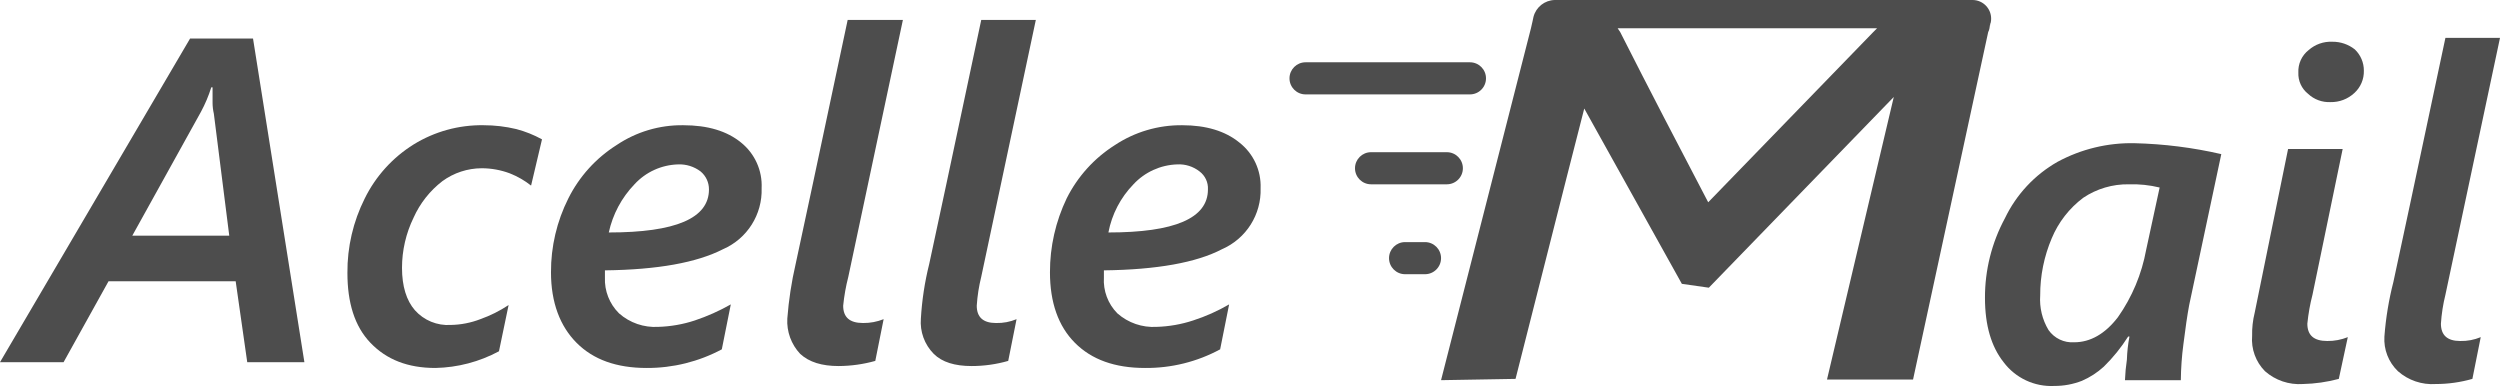
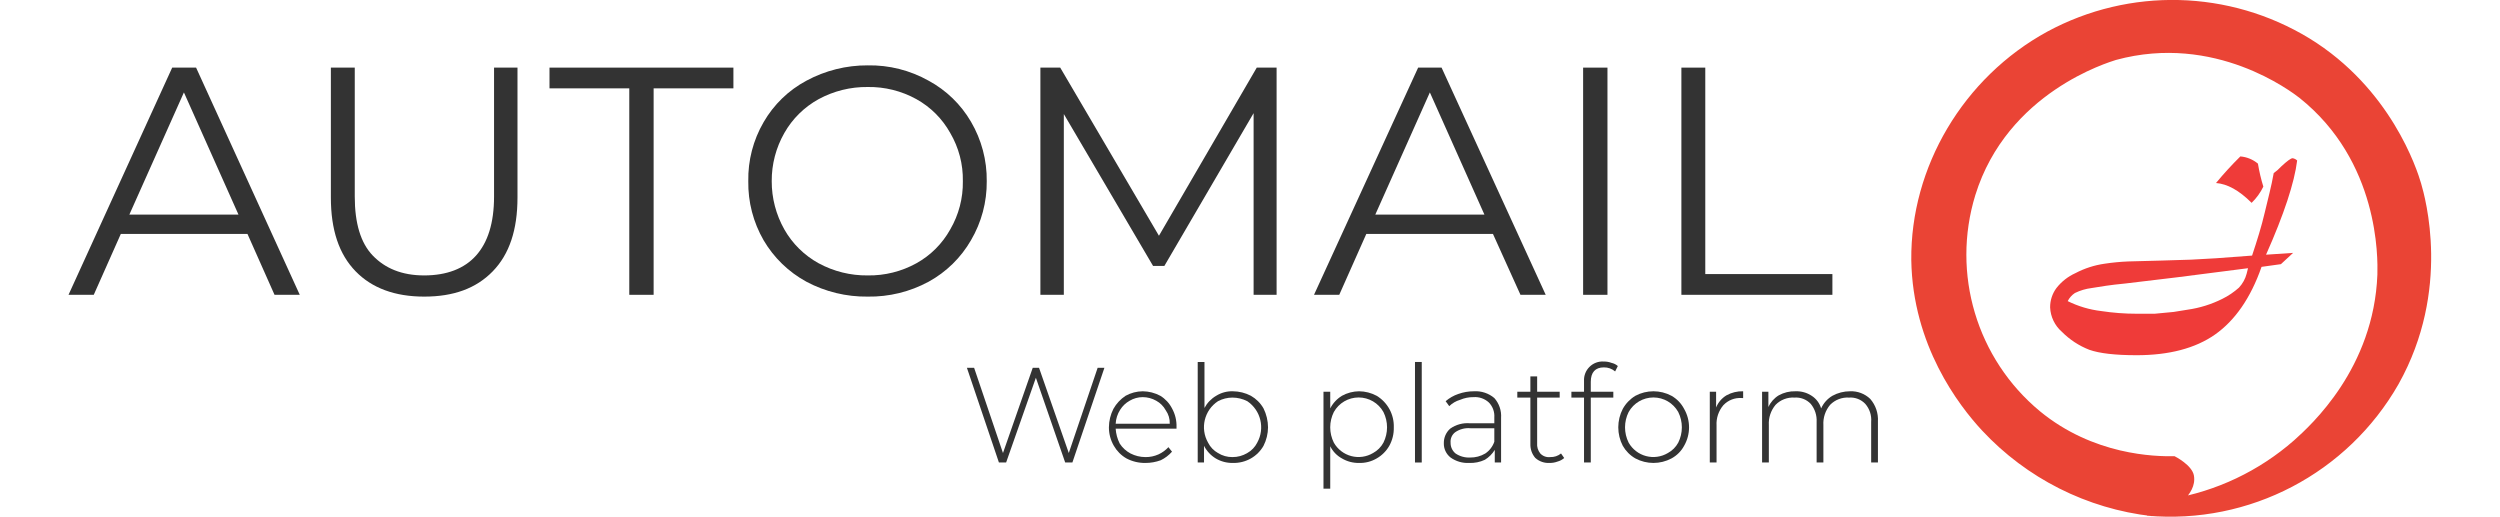
- <svg xmlns="http://www.w3.org/2000/svg" viewBox="0 0 389.3 60.11">
+ <svg xmlns="http://www.w3.org/2000/svg" viewBox="0 0 554.6 114.6">
+   <defs>
+     <style>.cls-1{fill:#333;}.cls-2{fill:#ef3b39;}.cls-3{fill:#ea4435;}.cls-4{fill:none;}</style>
+   </defs>
  <g id="Layer_2" data-name="Layer 2">
    <g id="Layer_1-2" data-name="Layer 1">
-       <g id="Layer_2-2" data-name="Layer 2">
-         <g id="Layer_1-2-2" data-name="Layer 1-2">
-           <path d="M38.5,56.4,36.7,43.8H16.9l-7,12.6H0L29.6,6h9.8l8,50.4ZM33.1,16V13.6h-.2a21.52,21.52,0,0,1-1.6,3.8L20.6,36.7H35.7l-2.4-19A7.52,7.52,0,0,1,33.1,16Z" style="fill:#4d4d4d" />
-           <path d="M82.7,28.9A13.06,13.06,0,0,0,79.4,27a12.5,12.5,0,0,0-4.4-.8,10.45,10.45,0,0,0-6.1,2,14.82,14.82,0,0,0-4.5,5.7,17.87,17.87,0,0,0-1.8,7.8c0,2.9.7,5.1,2,6.6a6.88,6.88,0,0,0,5.6,2.3,13.44,13.44,0,0,0,4.6-.9,20.12,20.12,0,0,0,4.4-2.2l-1.5,7.2a21.83,21.83,0,0,1-9.9,2.6c-4.3,0-7.6-1.3-10.1-3.9s-3.6-6.3-3.6-10.9a25.41,25.41,0,0,1,2.7-11.6,20.67,20.67,0,0,1,7.6-8.4,20.13,20.13,0,0,1,10.9-3,21.88,21.88,0,0,1,5.1.6,17.51,17.51,0,0,1,4,1.6Z" style="fill:#4d4d4d" />
-           <path d="M118.6,29.3a10,10,0,0,1-6,9.5c-4.1,2.1-10.2,3.2-18.4,3.3v1.1a7.41,7.41,0,0,0,2.2,5.6,8.47,8.47,0,0,0,6.1,2.1,20.07,20.07,0,0,0,5.7-1,31.9,31.9,0,0,0,5.6-2.5l-1.4,7a24.61,24.61,0,0,1-11.7,2.9c-4.7,0-8.3-1.3-10.9-3.9s-4-6.3-4-11a25.38,25.38,0,0,1,2.7-11.5A20.84,20.84,0,0,1,96,22.6a18.16,18.16,0,0,1,10.4-3.1q5.7,0,9,2.7A8.59,8.59,0,0,1,118.6,29.3Zm-8.2.2a3.6,3.6,0,0,0-1.3-2.8,5.43,5.43,0,0,0-3.5-1.1,9.58,9.58,0,0,0-6.8,3.1,15.59,15.59,0,0,0-4,7.5c10.4,0,15.6-2.2,15.6-6.7Z" style="fill:#4d4d4d" />
-           <path d="M130.6,57c-2.6,0-4.6-.6-6-1.9a7.41,7.41,0,0,1-2-5.5,56.85,56.85,0,0,1,1.3-8.5c.9-4.1,3.6-16.8,8.1-38h8.6l-8.5,40a29.87,29.87,0,0,0-.8,4.5c0,1.8,1,2.7,3.1,2.7a8.34,8.34,0,0,0,3.2-.6l-1.3,6.5A21.55,21.55,0,0,1,130.6,57Z" style="fill:#4d4d4d" />
-           <path d="M151.3,57c-2.6,0-4.6-.6-5.9-1.9a7,7,0,0,1-2-5.5,46.08,46.08,0,0,1,1.3-8.5c.9-4.1,3.6-16.8,8.1-38h8.5l-8.5,40a25.38,25.38,0,0,0-.7,4.5q0,2.7,3,2.7a7.79,7.79,0,0,0,3.2-.6L157,56.2A20.7,20.7,0,0,1,151.3,57Z" style="fill:#4d4d4d" />
-           <path d="M196.3,29.3a10,10,0,0,1-6,9.5c-4,2.1-10.2,3.2-18.4,3.3v1.1a7.3,7.3,0,0,0,2.1,5.6,8.47,8.47,0,0,0,6.1,2.1,20.07,20.07,0,0,0,5.7-1,28.66,28.66,0,0,0,5.6-2.5l-1.4,7a24.13,24.13,0,0,1-11.7,2.9c-4.7,0-8.3-1.3-10.9-3.9s-3.9-6.3-3.9-11a26.46,26.46,0,0,1,2.6-11.5,20.84,20.84,0,0,1,7.5-8.3,18.66,18.66,0,0,1,10.5-3.1c3.7,0,6.7.9,8.9,2.7A8.6,8.6,0,0,1,196.3,29.3Zm-8.2.2a3.29,3.29,0,0,0-1.3-2.8,5.2,5.2,0,0,0-3.5-1.1,9.72,9.72,0,0,0-6.8,3.1,14.7,14.7,0,0,0-3.9,7.5C182.9,36.2,188.1,34,188.1,29.5Z" style="fill:#4d4d4d" />
-           <path d="M339.6,59.2h-8.7a28.62,28.62,0,0,1,.3-3.2,22.93,22.93,0,0,1,.4-3.6h-.2a26.08,26.08,0,0,1-3.8,4.7,12.25,12.25,0,0,1-3.4,2.2,11.71,11.71,0,0,1-4.3.8,9.29,9.29,0,0,1-7.9-3.7c-1.9-2.4-2.9-5.7-2.9-10A25.92,25.92,0,0,1,312.2,34a20.1,20.1,0,0,1,8.2-8.8,24.15,24.15,0,0,1,12-2.9A67.41,67.41,0,0,1,345.9,24l-5,23.5c-.3,1.6-.6,3.7-.9,6.1A45.7,45.7,0,0,0,339.6,59.2Zm-3.3-30a18,18,0,0,0-4.8-.5,12.37,12.37,0,0,0-7.1,2.1,15.16,15.16,0,0,0-4.9,6.3,22.51,22.51,0,0,0-1.8,8.9,9.22,9.22,0,0,0,1.3,5.4,4.51,4.51,0,0,0,4,1.9c2.5,0,4.8-1.3,6.8-3.9a26.51,26.51,0,0,0,4.4-10.5Z" style="fill:#4d4d4d" />
-           <path d="M358.6,59.8a8.08,8.08,0,0,1-5.9-2,7,7,0,0,1-2-5.5,13.67,13.67,0,0,1,.4-3.6l5.2-25.5h8.5l-4.7,22.7a29.87,29.87,0,0,0-.8,4.5c0,1.8,1,2.7,3.1,2.7a8.34,8.34,0,0,0,3.2-.6L364.2,59A23.58,23.58,0,0,1,358.6,59.8ZM368.1,11a4.53,4.53,0,0,1-1.5,3.5,5.28,5.28,0,0,1-3.7,1.4,4.78,4.78,0,0,1-3.5-1.3,4,4,0,0,1-1.5-3.3,4.2,4.2,0,0,1,1.6-3.5,5.22,5.22,0,0,1,3.7-1.3,5.54,5.54,0,0,1,3.5,1.2A4.53,4.53,0,0,1,368.1,11Z" style="fill:#4d4d4d" />
-           <path d="M379.3,59.8a8.08,8.08,0,0,1-5.9-2,6.88,6.88,0,0,1-2.1-5.4,49,49,0,0,1,1.4-8.5c.9-4.1,3.6-16.8,8.1-38h8.5l-8.5,40a25.38,25.38,0,0,0-.7,4.5q0,2.7,3,2.7a7.79,7.79,0,0,0,3.2-.6L385,59A20.7,20.7,0,0,1,379.3,59.8Z" style="fill:#4d4d4d" />
-           <path d="M307.2,0H242.1a3.5,3.5,0,0,0-3.3,2.6l-.15.7-.25,1.1-14,54.8L236,59c3.6-14.1,7.1-28.1,10.7-42.1l15.2,27.3,4.2.6,28.8-29.7-10.4,44h13.4L309.6,5a2,2,0,0,0,.2-.6,2.55,2.55,0,0,1,.12-.67h0A2,2,0,0,1,310,3.5a2.6,2.6,0,0,0,.06-.56A2.9,2.9,0,0,0,307.2,0ZM291.7,5,266,31.5c-4.6-8.8-9.2-17.6-13.7-26.5l-.4-.6h40.4Z" style="fill:#4d4d4d" />
-           <path d="M309.92,3.73c0,.22-.06.43-.12.67A2.55,2.55,0,0,1,309.92,3.73Z" style="fill:#4d4d4d" />
-           <path d="M228.9,14.7H203.3a2.5,2.5,0,0,1,0-5h25.6a2.5,2.5,0,0,1,0,5Z" style="fill:#4d4d4d" />
-           <path d="M225.3,28.7H213.5a2.5,2.5,0,0,1,0-5h11.8a2.5,2.5,0,0,1,0,5Z" style="fill:#4d4d4d" />
-           <path d="M221.9,42.7h-3.1a2.5,2.5,0,0,1,0-5h3.1a2.5,2.5,0,0,1,0,5Z" style="fill:#4d4d4d" />
-         </g>
-       </g>
+       <path class="cls-1" d="M58.7,51.9H30.6l-6,13.5H19L42,15h5.3l23,50.4H64.7Zm-2-4.3L44.6,20.5,32.5,47.6Z" transform="translate(-3.8)" />
+       <path class="cls-1" d="M82.7,60.2C79,56.4,77.2,51,77.2,43.8V15h5.3V43.6c0,5.9,1.3,10.3,4,13.1s6.4,4.4,11.4,4.4,8.9-1.5,11.5-4.4,4-7.2,4-13.1V15h5.2V43.8c0,7.2-1.8,12.6-5.5,16.4s-8.7,5.6-15.2,5.6S86.3,63.9,82.7,60.2Z" transform="translate(-3.8)" />
+       <path class="cls-1" d="M143.4,19.6H125.7V15h40.8v4.6H148.8V65.4h-5.4Z" transform="translate(-3.8)" />
+       <path class="cls-1" d="M182.7,62.5a24.7,24.7,0,0,1-9.5-9.2,25.4,25.4,0,0,1-3.4-13.1,25.1,25.1,0,0,1,3.4-13.1,24,24,0,0,1,9.5-9.2,28.3,28.3,0,0,1,13.6-3.4,26.6,26.6,0,0,1,13.5,3.4,24.2,24.2,0,0,1,9.4,9.1,25.5,25.5,0,0,1,3.5,13.2,25.4,25.4,0,0,1-3.5,13.1,24.4,24.4,0,0,1-9.4,9.2,27.5,27.5,0,0,1-13.5,3.3A28.2,28.2,0,0,1,182.7,62.5Zm24.4-4.1a19.3,19.3,0,0,0,7.5-7.5,20.6,20.6,0,0,0,2.8-10.7,20.4,20.4,0,0,0-2.8-10.7,19.3,19.3,0,0,0-7.5-7.5,21.6,21.6,0,0,0-10.8-2.7A22.3,22.3,0,0,0,185.4,22a19.6,19.6,0,0,0-7.6,7.5A21.3,21.3,0,0,0,175,40.2a21.6,21.6,0,0,0,2.8,10.7,19.6,19.6,0,0,0,7.6,7.5,22.3,22.3,0,0,0,10.9,2.7A21.6,21.6,0,0,0,207.1,58.4Z" transform="translate(-3.8)" />
+       <path class="cls-1" d="M287,15V65.4h-5.1V25.1L262.1,59h-2.5L239.8,25.3V65.4h-5.2V15H239l21.9,37.3L282.6,15Z" transform="translate(-3.8)" />
+       <path class="cls-1" d="M335,51.9H306.9l-6,13.5h-5.6L318.4,15h5.2l23.1,50.4h-5.6Zm-1.9-4.3L321,20.5,308.9,47.6Z" transform="translate(-3.8)" />
+       <path class="cls-1" d="M355,15h5.4V65.4H355Z" transform="translate(-3.8)" />
+       <path class="cls-1" d="M376.8,15h5.3V60.8h28.2v4.6H376.8Z" transform="translate(-3.8)" />
+       <path class="cls-1" d="M248.8,81.6l-7.1,21h-1.6l-6.5-18.8L227,102.6h-1.6l-7.1-21h1.6l6.4,18.9,6.6-18.9h1.4l6.6,18.9,6.4-18.9Z" transform="translate(-3.8)" />
+       <path class="cls-1" d="M264.8,95.1H251.3a8.5,8.5,0,0,0,.9,3.3,6.4,6.4,0,0,0,2.4,2.2,7.3,7.3,0,0,0,3.3.8,6.8,6.8,0,0,0,2.9-.6,6.9,6.9,0,0,0,2.2-1.6l.8,1a7.9,7.9,0,0,1-2.5,1.9,9.7,9.7,0,0,1-3.4.6,8.7,8.7,0,0,1-4.2-1,7.5,7.5,0,0,1-2.8-2.8,8.1,8.1,0,0,1-1.1-4.1,9.2,9.2,0,0,1,1-4.1,8.4,8.4,0,0,1,2.7-2.9,8,8,0,0,1,3.8-1,8.4,8.4,0,0,1,3.9,1,7,7,0,0,1,2.6,2.8,8,8,0,0,1,1,4.1Zm-10.4-6.2a5.8,5.8,0,0,0-2.1,2,6.3,6.3,0,0,0-1,3.1h12a4.9,4.9,0,0,0-.9-3,5.3,5.3,0,0,0-2.1-2.1,6.1,6.1,0,0,0-3-.8A5.7,5.7,0,0,0,254.4,88.9Z" transform="translate(-3.8)" />
+       <path class="cls-1" d="M281.3,87.8a7.5,7.5,0,0,1,2.8,2.8,9.6,9.6,0,0,1,1,4.2,9.2,9.2,0,0,1-1,4.1,7.5,7.5,0,0,1-2.8,2.8,7.7,7.7,0,0,1-4,1,7.2,7.2,0,0,1-3.8-1,7,7,0,0,1-2.6-2.8v3.7h-1.4V80.3H271V90.5a6.8,6.8,0,0,1,2.6-2.7,6.6,6.6,0,0,1,3.7-1A8.8,8.8,0,0,1,281.3,87.8Zm-.8,12.7a5.4,5.4,0,0,0,2.2-2.3,7,7,0,0,0-2.2-9.2,7.3,7.3,0,0,0-3.3-.8,6.9,6.9,0,0,0-3.2.8,6.9,6.9,0,0,0-2.2,9.2,5.4,5.4,0,0,0,2.2,2.3,5.9,5.9,0,0,0,3.2.9A6.3,6.3,0,0,0,280.5,100.5Z" transform="translate(-3.8)" />
+       <path class="cls-1" d="M309.2,87.8a7.9,7.9,0,0,1,3.8,7,8,8,0,0,1-1,4.1,7.5,7.5,0,0,1-2.8,2.8,7.3,7.3,0,0,1-3.9,1,7.2,7.2,0,0,1-3.8-1,6.2,6.2,0,0,1-2.6-2.7v9.4h-1.5V86.9h1.5v3.7a7,7,0,0,1,2.6-2.8,8,8,0,0,1,3.8-1A8.4,8.4,0,0,1,309.2,87.8Zm-.8,12.7a5.7,5.7,0,0,0,2.3-2.3,7.6,7.6,0,0,0,0-6.8,6.3,6.3,0,0,0-11,0,7.6,7.6,0,0,0,0,6.8,6.3,6.3,0,0,0,8.7,2.3Z" transform="translate(-3.8)" />
+       <path class="cls-1" d="M317.7,80.3h1.5v22.3h-1.5Z" transform="translate(-3.8)" />
+       <path class="cls-1" d="M335.3,88.3a6,6,0,0,1,1.5,4.4v9.9h-1.4V99.8a6.6,6.6,0,0,1-2.2,2.2,7.5,7.5,0,0,1-3.5.7,6.5,6.5,0,0,1-4.1-1.2,3.9,3.9,0,0,1-1.5-3.2,4.2,4.2,0,0,1,1.4-3.2,6.6,6.6,0,0,1,4.4-1.2h5.4V92.6a4.3,4.3,0,0,0-1.2-3.3,4.5,4.5,0,0,0-3.4-1.2,7.3,7.3,0,0,0-3,.6,5.7,5.7,0,0,0-2.4,1.4l-.8-1.1a8.5,8.5,0,0,1,2.8-1.6,10.3,10.3,0,0,1,3.5-.6A6.4,6.4,0,0,1,335.3,88.3Zm-2,12.3a5.2,5.2,0,0,0,2-2.6V95H330a5.1,5.1,0,0,0-3.4.9,2.6,2.6,0,0,0-1,2.3,3,3,0,0,0,1.1,2.4,5.3,5.3,0,0,0,3.2.9A6.4,6.4,0,0,0,333.3,100.6Z" transform="translate(-3.8)" />
+       <path class="cls-1" d="M350.8,101.6a3.6,3.6,0,0,1-1.5.8,4.7,4.7,0,0,1-1.7.3,4.4,4.4,0,0,1-3.2-1.1,4.5,4.5,0,0,1-1.1-3.1V88.2h-2.9V86.9h2.9V83.5h1.5v3.4h5v1.3h-5V98.3a3.2,3.2,0,0,0,.7,2.3,2.6,2.6,0,0,0,2.2.8,3.6,3.6,0,0,0,2.4-.8Z" transform="translate(-3.8)" />
+       <path class="cls-1" d="M356.7,84.7v2.2h5v1.3h-5v14.4h-1.5V88.2h-2.8V86.9h2.8V84.5a4.1,4.1,0,0,1,1.2-3.1,4.1,4.1,0,0,1,3.2-1.2,4.7,4.7,0,0,1,1.7.3,3.1,3.1,0,0,1,1.4.7l-.6,1.2a3.7,3.7,0,0,0-2.5-.9C357.7,81.5,356.7,82.6,356.7,84.7Z" transform="translate(-3.8)" />
+       <path class="cls-1" d="M366.6,101.7a7.5,7.5,0,0,1-2.8-2.8,8.9,8.9,0,0,1,0-8.2,7.8,7.8,0,0,1,2.8-2.9,8.5,8.5,0,0,1,8,0,7.1,7.1,0,0,1,2.8,2.9,8.2,8.2,0,0,1,0,8.2,6.9,6.9,0,0,1-2.8,2.8,8.5,8.5,0,0,1-8,0Zm7.2-1.2a5.7,5.7,0,0,0,2.3-2.3,7.6,7.6,0,0,0,0-6.8,6.3,6.3,0,0,0-11,0,7.6,7.6,0,0,0,0,6.8,6.3,6.3,0,0,0,8.7,2.3Z" transform="translate(-3.8)" />
+       <path class="cls-1" d="M386.8,87.7a7.2,7.2,0,0,1,3.7-.9v1.5h-.3a5.1,5.1,0,0,0-4.1,1.6,6.4,6.4,0,0,0-1.5,4.5v8.2h-1.5V86.9h1.4v3.5A5.6,5.6,0,0,1,386.8,87.7Z" transform="translate(-3.8)" />
+       <path class="cls-1" d="M418.7,88.5a7,7,0,0,1,1.7,5v9.1h-1.5v-9a5.4,5.4,0,0,0-1.3-4,4.5,4.5,0,0,0-3.6-1.4,5.4,5.4,0,0,0-4.2,1.6,6.4,6.4,0,0,0-1.5,4.5v8.3h-1.5v-9a5.8,5.8,0,0,0-1.3-4,4.5,4.5,0,0,0-3.6-1.4,5.4,5.4,0,0,0-4.2,1.6,6.4,6.4,0,0,0-1.5,4.5v8.3h-1.5V86.9h1.4v3.4a5.8,5.8,0,0,1,2.3-2.6,7.2,7.2,0,0,1,3.7-.9,6.1,6.1,0,0,1,3.6,1,5,5,0,0,1,2.1,2.8,6.2,6.2,0,0,1,2.5-2.8,8.1,8.1,0,0,1,3.9-1A6.1,6.1,0,0,1,418.7,88.5Z" transform="translate(-3.8)" />
+       <path class="cls-2" d="M506.5,56.5l6-.4-2.7,2.5-4.3.6c-2.4,6.9-5.9,11.9-10.3,15s-10.3,4.6-17.4,4.6q-7.1,0-10.5-1.2a17.5,17.5,0,0,1-6.1-4,7.6,7.6,0,0,1-2.6-5.4,7.1,7.1,0,0,1,1.4-4.3,11.2,11.2,0,0,1,4.2-3.3,19.9,19.9,0,0,1,6.5-2.1,48.2,48.2,0,0,1,5.2-.5l7.5-.2,6.5-.2,5.4-.3,8.1-.6c1.1-3.3,2.1-6.5,2.8-9.5s1.5-5.9,2-8.8a11,11,0,0,0,1.7-1.5c1.3-1.2,2.1-1.8,2.5-1.8a1.9,1.9,0,0,1,1,.5C512.8,40.5,510.5,47.5,506.5,56.5Zm-4.3,4.2.3-1.2-15.6,2-11.7,1.4c-3.2.3-5.6.7-7.4,1a11.7,11.7,0,0,0-3.7,1.1,4.7,4.7,0,0,0-1.6,1.8,22.7,22.7,0,0,0,7.4,2.2,52.5,52.5,0,0,0,7.9.6h4l4.2-.4,3.1-.5a25,25,0,0,0,7.7-2.4,16.5,16.5,0,0,0,3.7-2.5A7.2,7.2,0,0,0,502.2,60.7Zm-1.4-26a7,7,0,0,1,3.9,1.6,38.1,38.1,0,0,0,1.2,5.1,12.7,12.7,0,0,1-2.6,3.6c-2.8-2.8-5.4-4.2-7.9-4.4A78.2,78.2,0,0,1,500.8,34.7Z" transform="translate(-3.8)" />
+       <path class="cls-3" d="M427.8,57.7c.3,18.9,10.5,32.2,15.7,37.8a60.9,60.9,0,0,0,37.7,19,11,11,0,0,0,7.4-3.9c.9-1,2.3-2.8,1.9-5.1s-4.1-4.2-4.3-4.3c-4.3.1-18-.2-29.9-10A45.1,45.1,0,0,1,442,43.3c7.1-22.9,29.7-29.5,31.2-30,22-6,39,7.1,40.7,8.4,17.7,14.1,17.4,35.5,17.3,39.2-.8,20.8-14.7,33.4-18.5,36.8a55.5,55.5,0,0,1-27.4,13c-2.8-.9-5.2-.1-5.7,1.3a2.7,2.7,0,0,0,.5,2.4,58.3,58.3,0,0,0,55.8-29.2c11.7-20.9,5.9-41.4,5-44.5s-6.7-21.1-24.8-32.2A58.4,58.4,0,0,0,458,7C439.3,17.2,427.6,37.1,427.8,57.7Z" transform="translate(-3.8)" />
+       <rect class="cls-4" x="539.3" y="28.8" width="15.2" height="58.21" />
+       <rect class="cls-4" y="14.5" width="15.2" height="58.21" />
    </g>
  </g>
</svg>
